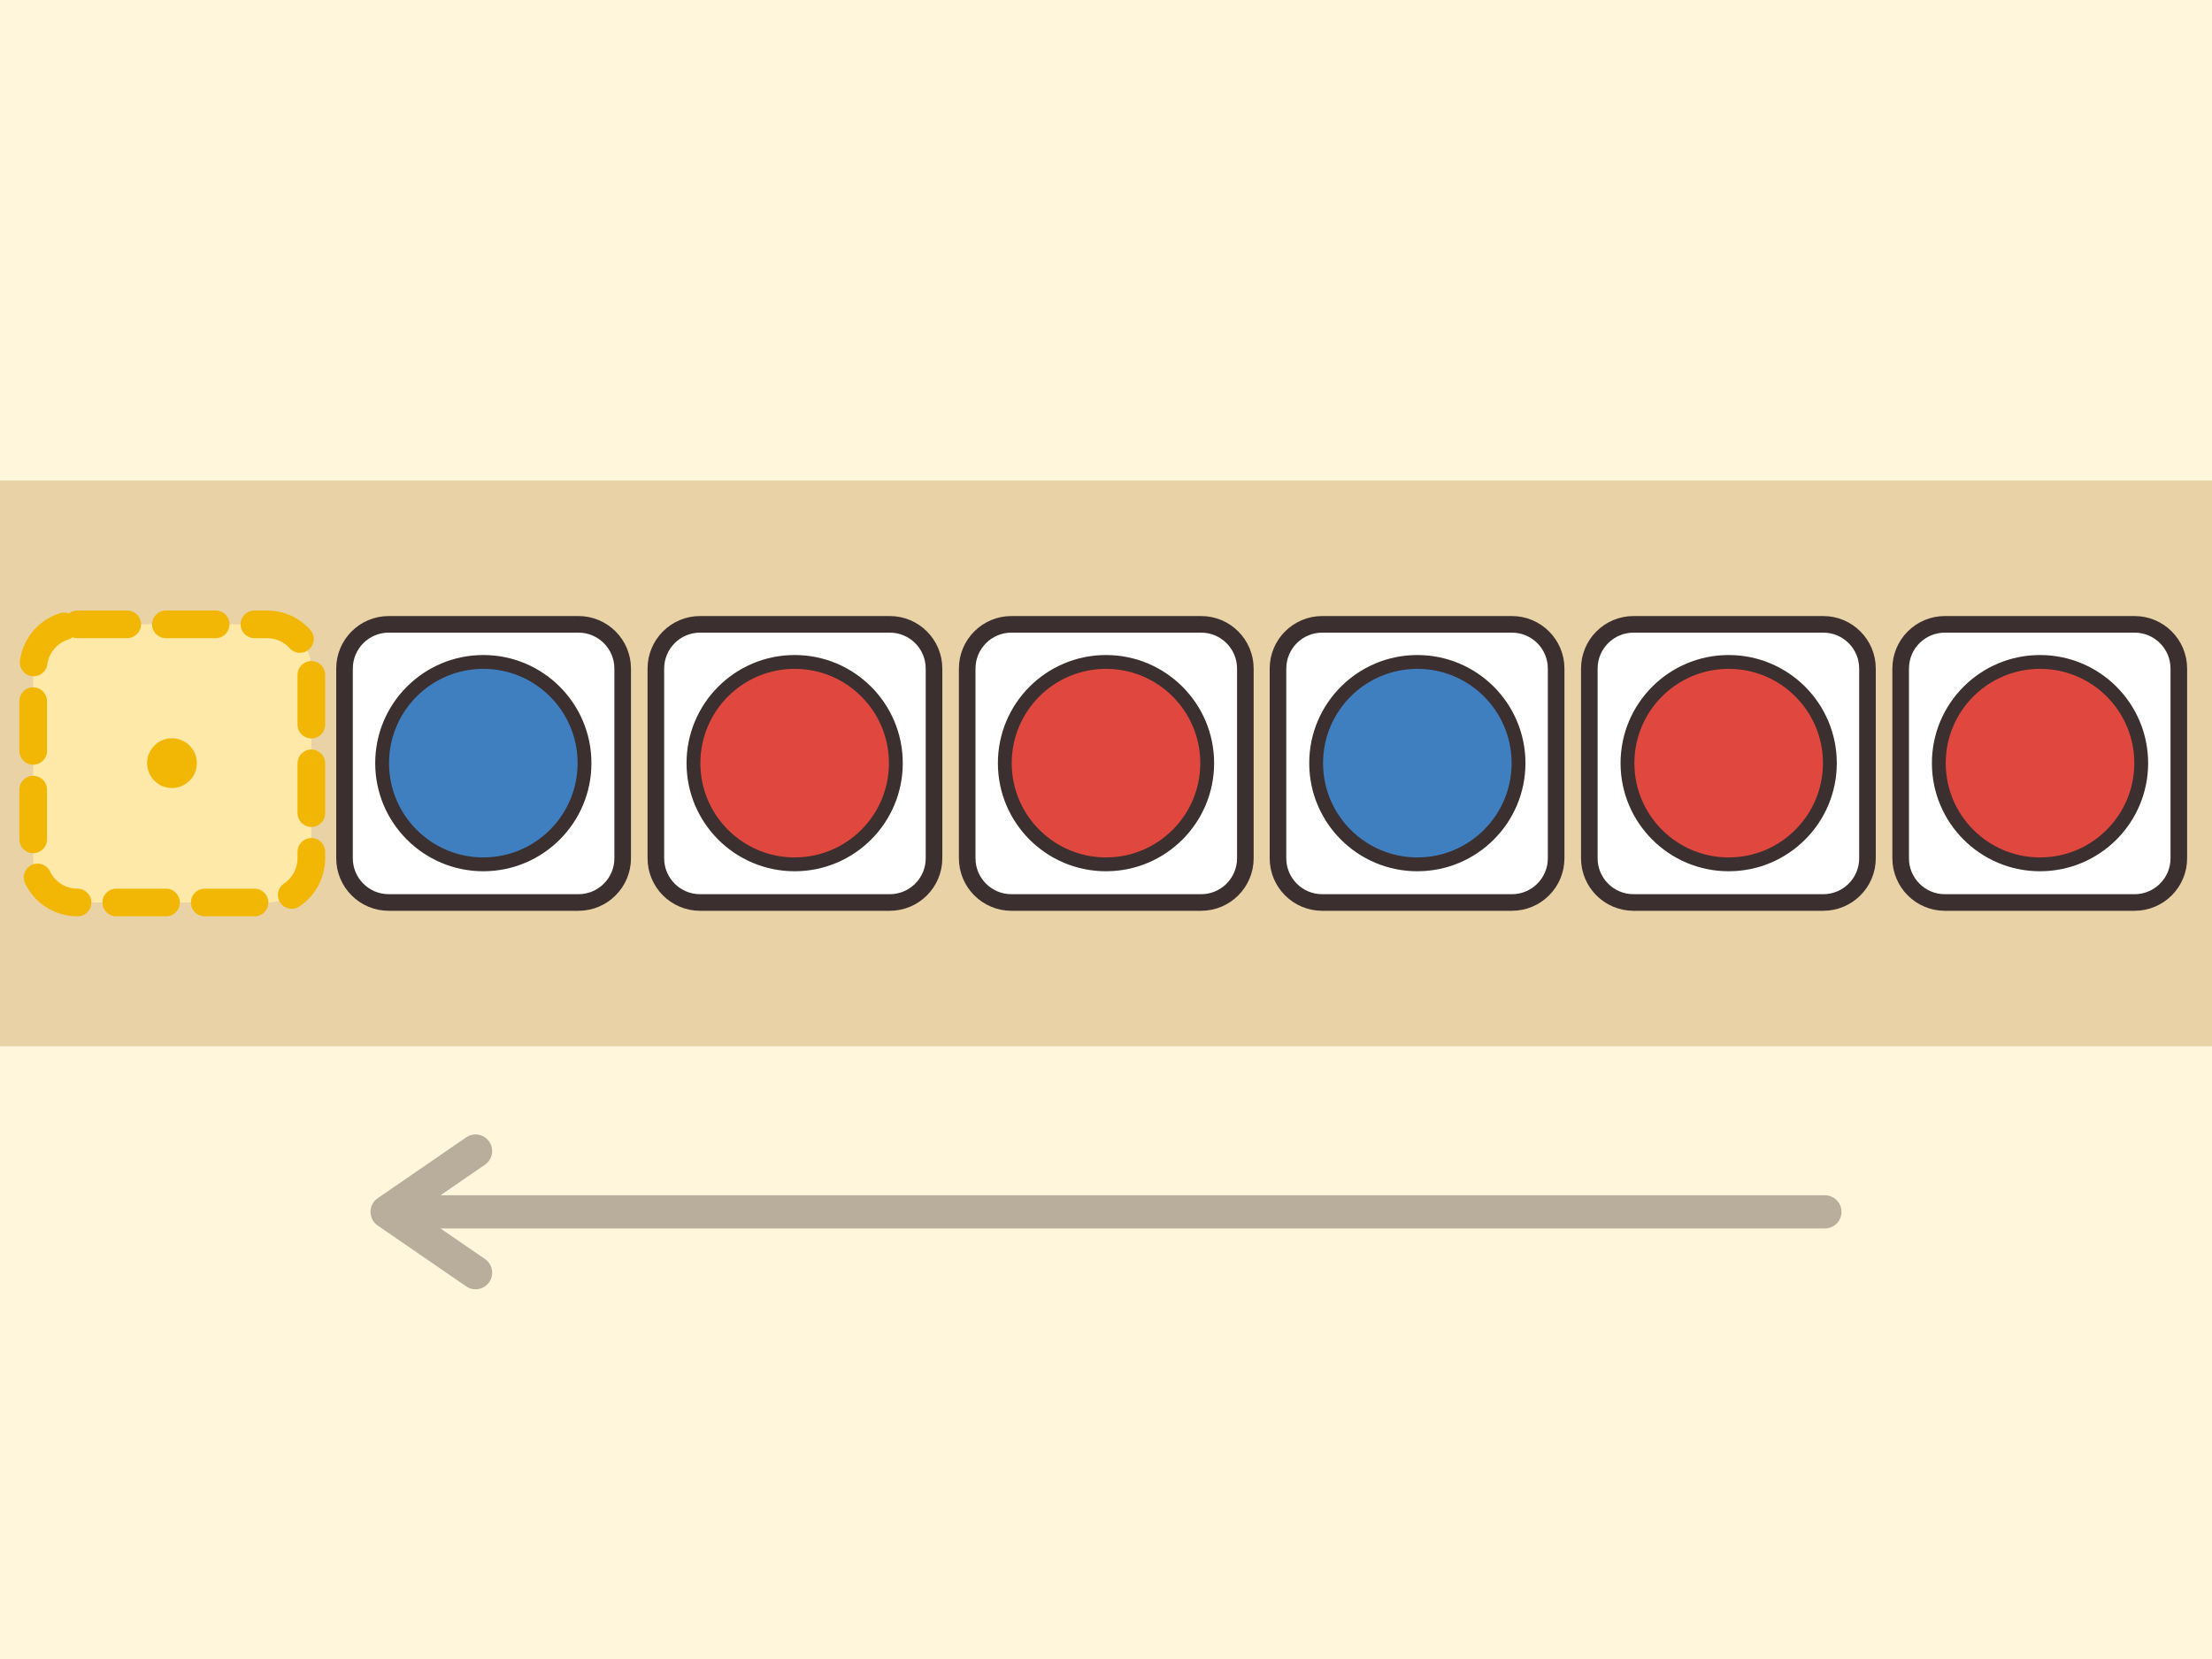
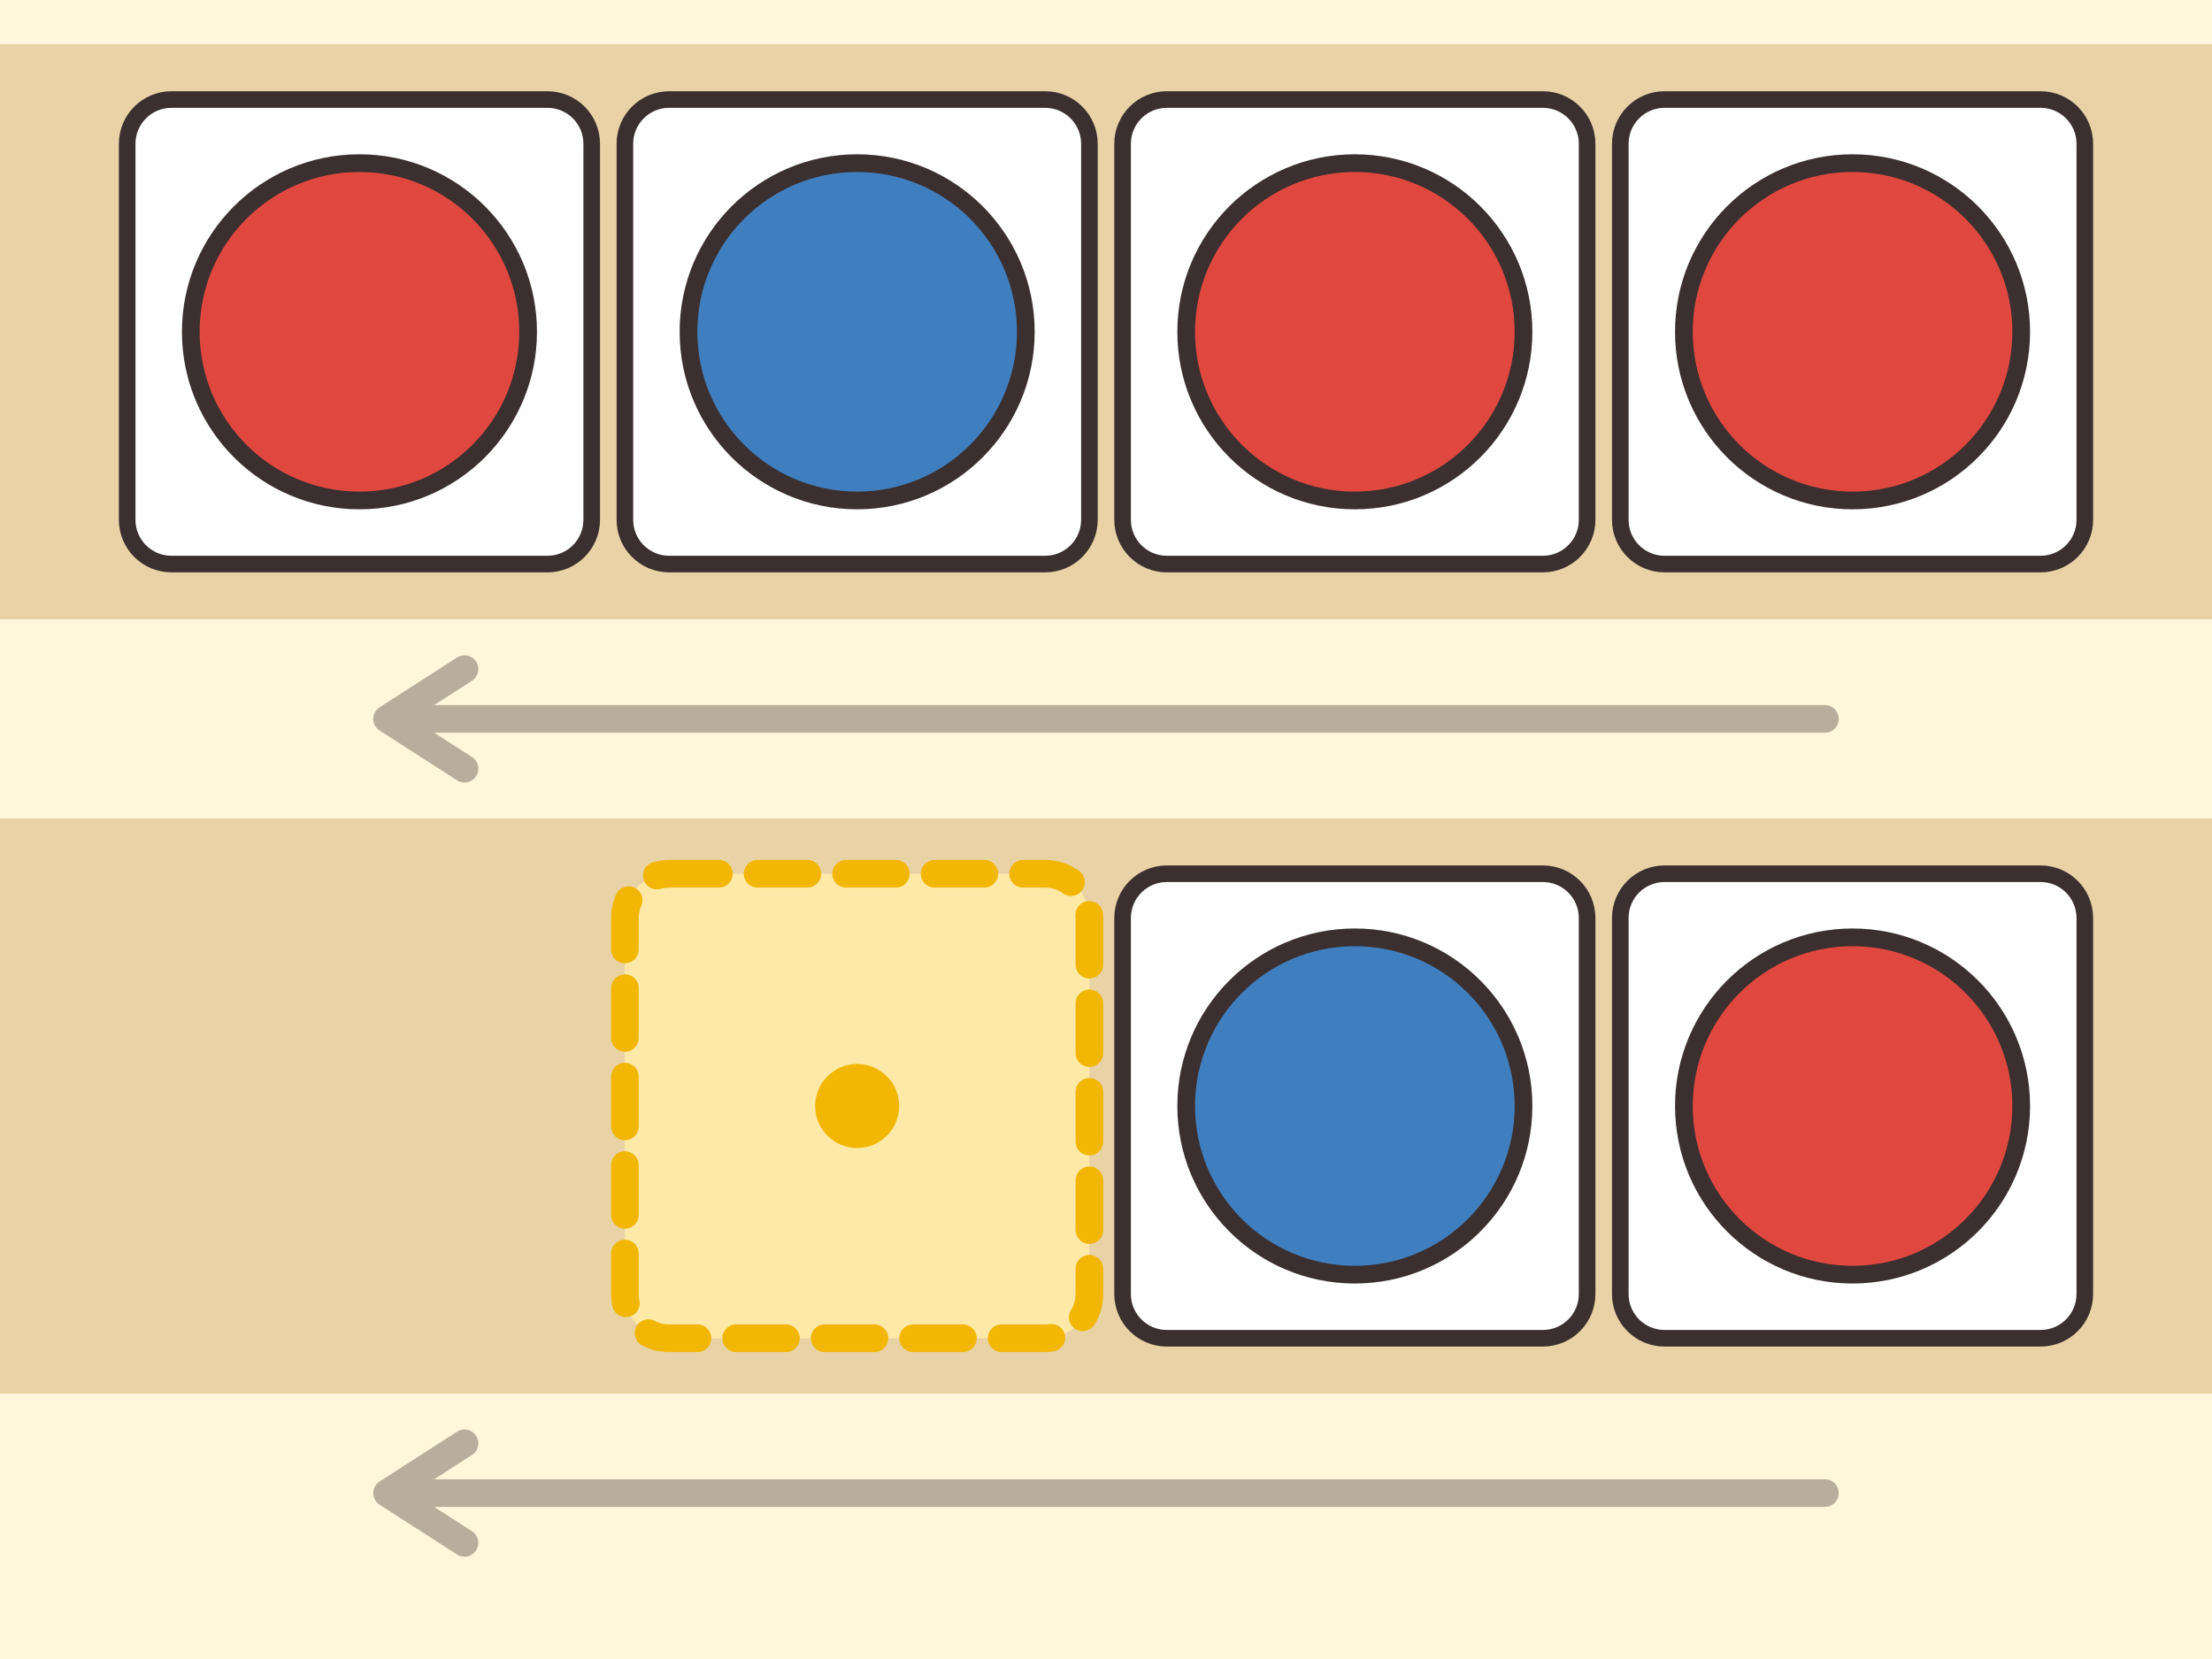
<svg xmlns="http://www.w3.org/2000/svg" viewBox="0 0 400 300">
  <rect width="400" height="300" fill="#fff6dc" />
-   <rect x="0" y="86.9" width="400" height="102.3" fill="#e8d2a6" />
-   <rect x="343.7" y="112.9" width="50.3" height="50.3" rx="8" fill="#ffffff" stroke="#3b2f2f" stroke-width="3" />
-   <circle cx="368.9" cy="138.0" r="18.3" fill="#e0483f" stroke="#3b2f2f" stroke-width="2.5" stroke-linejoin="round" />
-   <rect x="287.4" y="112.9" width="50.3" height="50.3" rx="8" fill="#ffffff" stroke="#3b2f2f" stroke-width="3" />
-   <circle cx="312.6" cy="138.0" r="18.3" fill="#e0483f" stroke="#3b2f2f" stroke-width="2.5" stroke-linejoin="round" />
-   <rect x="231.1" y="112.9" width="50.3" height="50.3" rx="8" fill="#ffffff" stroke="#3b2f2f" stroke-width="3" />
-   <circle cx="256.3" cy="138.0" r="18.3" fill="#3f7fbf" stroke="#3b2f2f" stroke-width="2.5" stroke-linejoin="round" />
-   <rect x="174.9" y="112.9" width="50.3" height="50.3" rx="8" fill="#ffffff" stroke="#3b2f2f" stroke-width="3" />
-   <circle cx="200.0" cy="138.0" r="18.3" fill="#e0483f" stroke="#3b2f2f" stroke-width="2.5" stroke-linejoin="round" />
-   <rect x="118.6" y="112.9" width="50.3" height="50.3" rx="8" fill="#ffffff" stroke="#3b2f2f" stroke-width="3" />
-   <circle cx="143.7" cy="138.0" r="18.3" fill="#e0483f" stroke="#3b2f2f" stroke-width="2.5" stroke-linejoin="round" />
-   <rect x="62.3" y="112.9" width="50.3" height="50.3" rx="8" fill="#ffffff" stroke="#3b2f2f" stroke-width="3" />
-   <circle cx="87.4" cy="138.0" r="18.3" fill="#3f7fbf" stroke="#3b2f2f" stroke-width="2.5" stroke-linejoin="round" />
-   <rect x="6.0" y="112.9" width="50.3" height="50.3" rx="8" fill="#ffe9a8" stroke="#f2b705" stroke-width="5" stroke-dasharray="9 7" stroke-linecap="round" />
-   <circle cx="31.1" cy="138.0" r="4.5" fill="#f2b705" />
-   <path d="M330 219.143H70M86 208.143L70 219.143L86 230.143" fill="none" stroke="#b9ae9b" stroke-width="6" stroke-linecap="round" stroke-linejoin="round" />
+   <rect x="0" y="8.0" width="400" height="104.0" fill="#e8d2a6" />
+   <rect x="293.0" y="18.0" width="84.0" height="84.0" rx="8" fill="#ffffff" stroke="#3b2f2f" stroke-width="3" />
+   <circle cx="335.0" cy="60.0" r="30.5" fill="#e0483f" stroke="#3b2f2f" stroke-width="3.2" stroke-linejoin="round" />
+   <rect x="203.0" y="18.0" width="84.0" height="84.0" rx="8" fill="#ffffff" stroke="#3b2f2f" stroke-width="3" />
+   <circle cx="245.0" cy="60.0" r="30.5" fill="#e0483f" stroke="#3b2f2f" stroke-width="3.2" stroke-linejoin="round" />
+   <rect x="113.0" y="18.0" width="84.0" height="84.0" rx="8" fill="#ffffff" stroke="#3b2f2f" stroke-width="3" />
+   <circle cx="155.0" cy="60.0" r="30.5" fill="#3f7fbf" stroke="#3b2f2f" stroke-width="3.2" stroke-linejoin="round" />
+   <rect x="23.0" y="18.0" width="84.0" height="84.0" rx="8" fill="#ffffff" stroke="#3b2f2f" stroke-width="3" />
+   <circle cx="65.0" cy="60.0" r="30.5" fill="#e0483f" stroke="#3b2f2f" stroke-width="3.2" stroke-linejoin="round" />
+   <path d="M330 130.0H70M84 121.0L70 130.0L84 139.0" fill="none" stroke="#b9ae9b" stroke-width="5" stroke-linecap="round" stroke-linejoin="round" />
+   <rect x="0" y="148.0" width="400" height="104.0" fill="#e8d2a6" />
+   <rect x="293.0" y="158.0" width="84.0" height="84.0" rx="8" fill="#ffffff" stroke="#3b2f2f" stroke-width="3" />
+   <circle cx="335.0" cy="200.0" r="30.5" fill="#e0483f" stroke="#3b2f2f" stroke-width="3.2" stroke-linejoin="round" />
+   <rect x="203.0" y="158.0" width="84.0" height="84.0" rx="8" fill="#ffffff" stroke="#3b2f2f" stroke-width="3" />
+   <circle cx="245.0" cy="200.0" r="30.5" fill="#3f7fbf" stroke="#3b2f2f" stroke-width="3.2" stroke-linejoin="round" />
+   <rect x="113.0" y="158.0" width="84.0" height="84.0" rx="8" fill="#ffe9a8" stroke="#f2b705" stroke-width="5" stroke-dasharray="9 7" stroke-linecap="round" />
+   <circle cx="155.0" cy="200.0" r="7.6" fill="#f2b705" />
+   <path d="M330 270.0H70M84 261.0L70 270.0L84 279.0" fill="none" stroke="#b9ae9b" stroke-width="5" stroke-linecap="round" stroke-linejoin="round" />
</svg>
